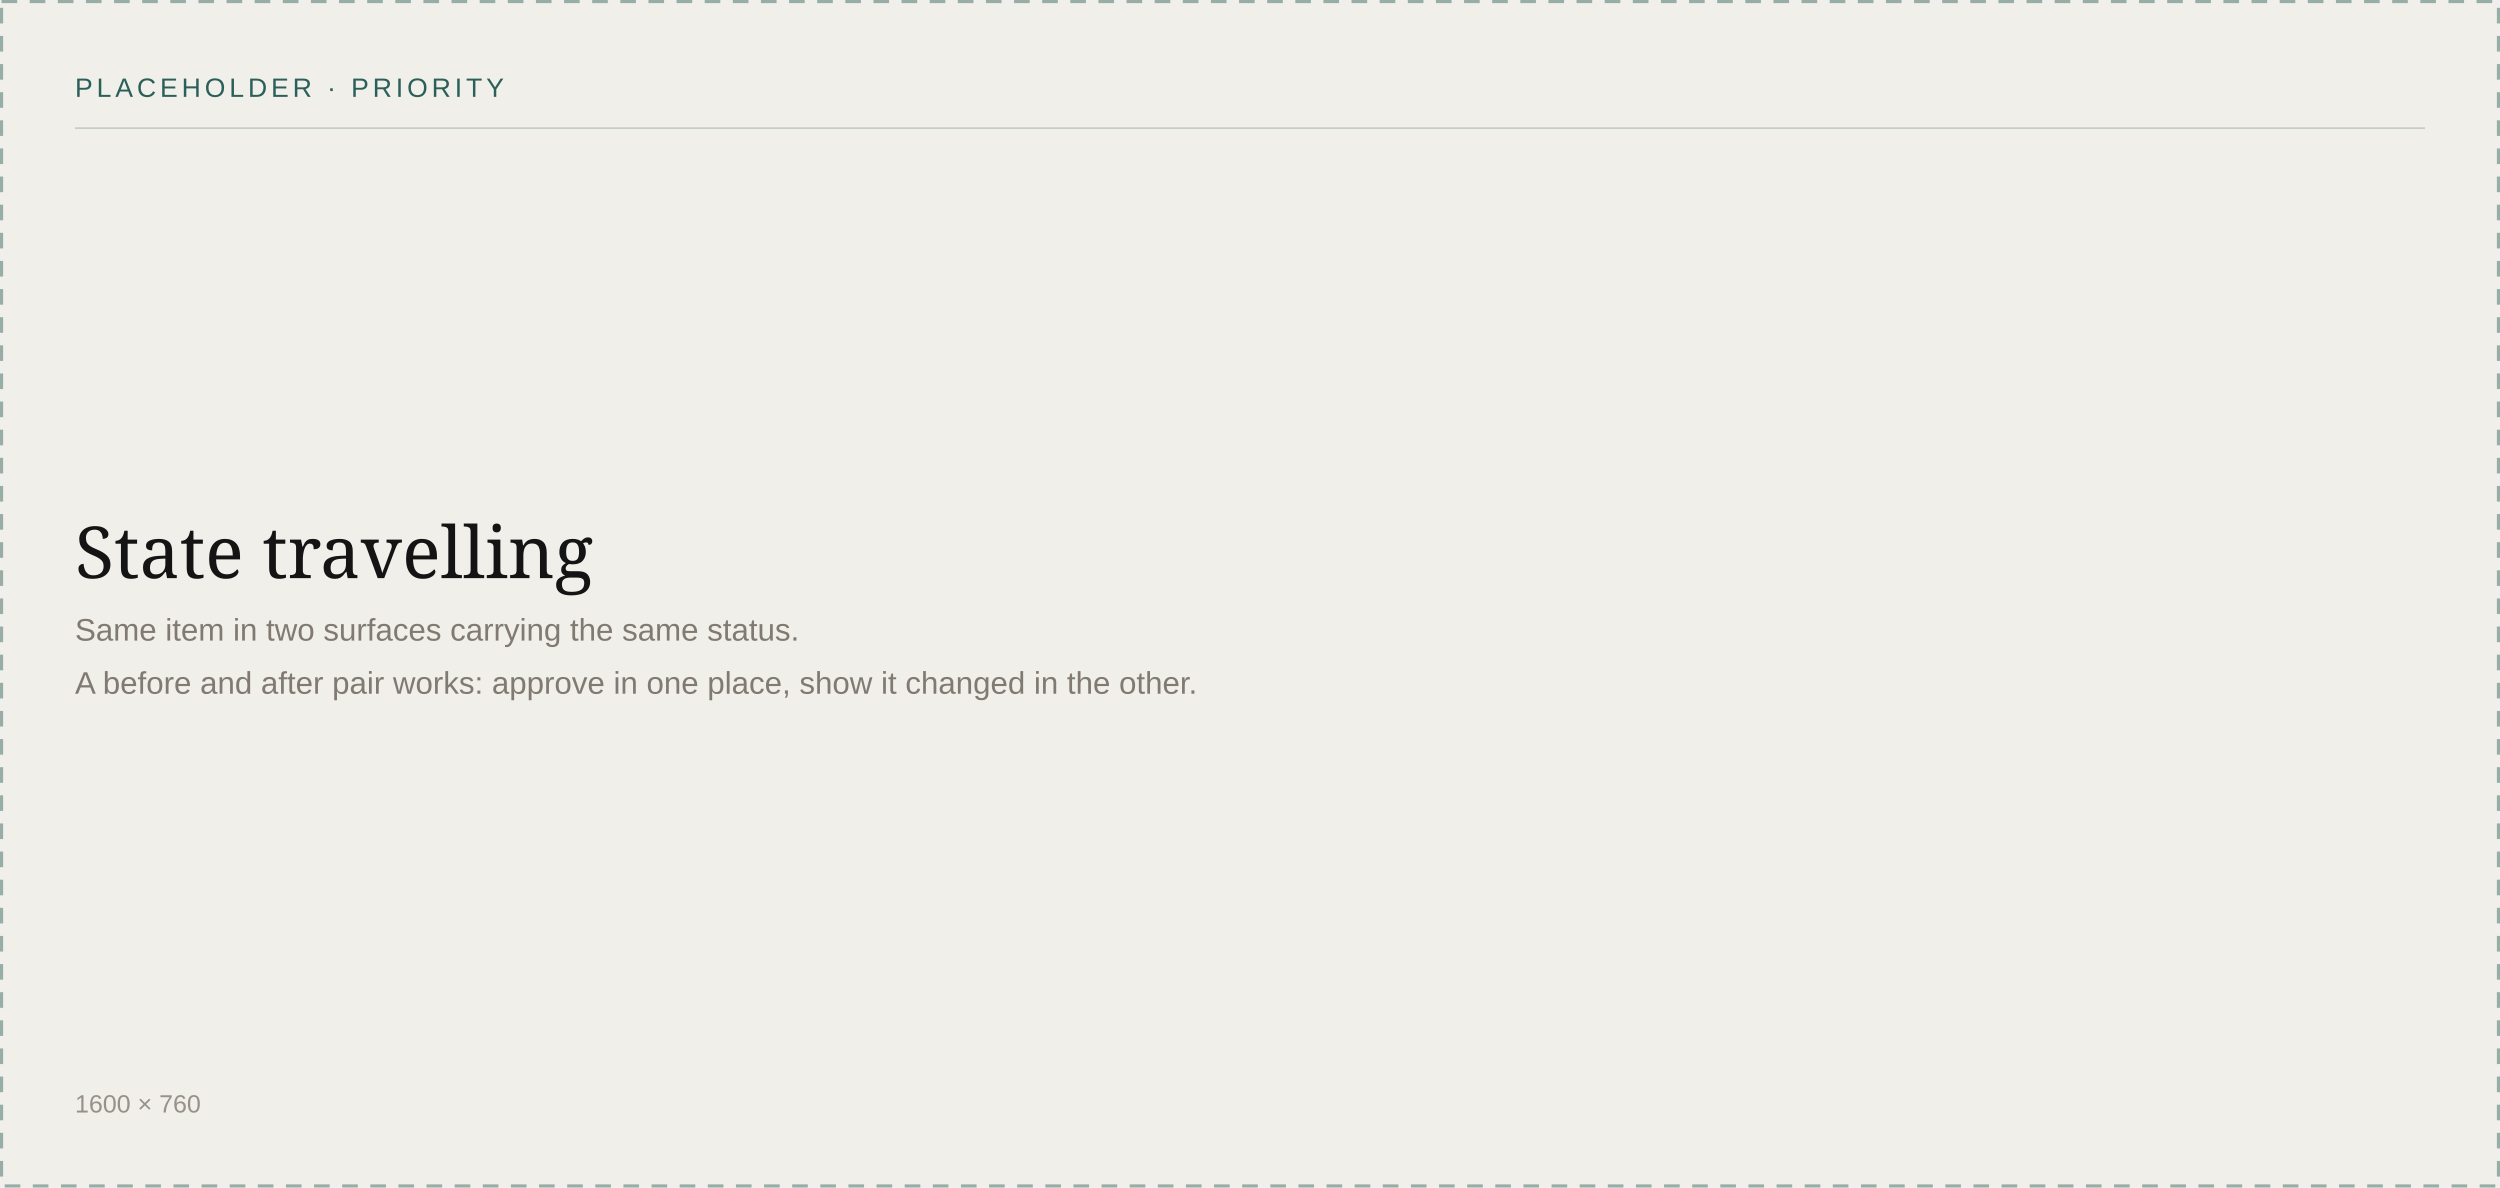
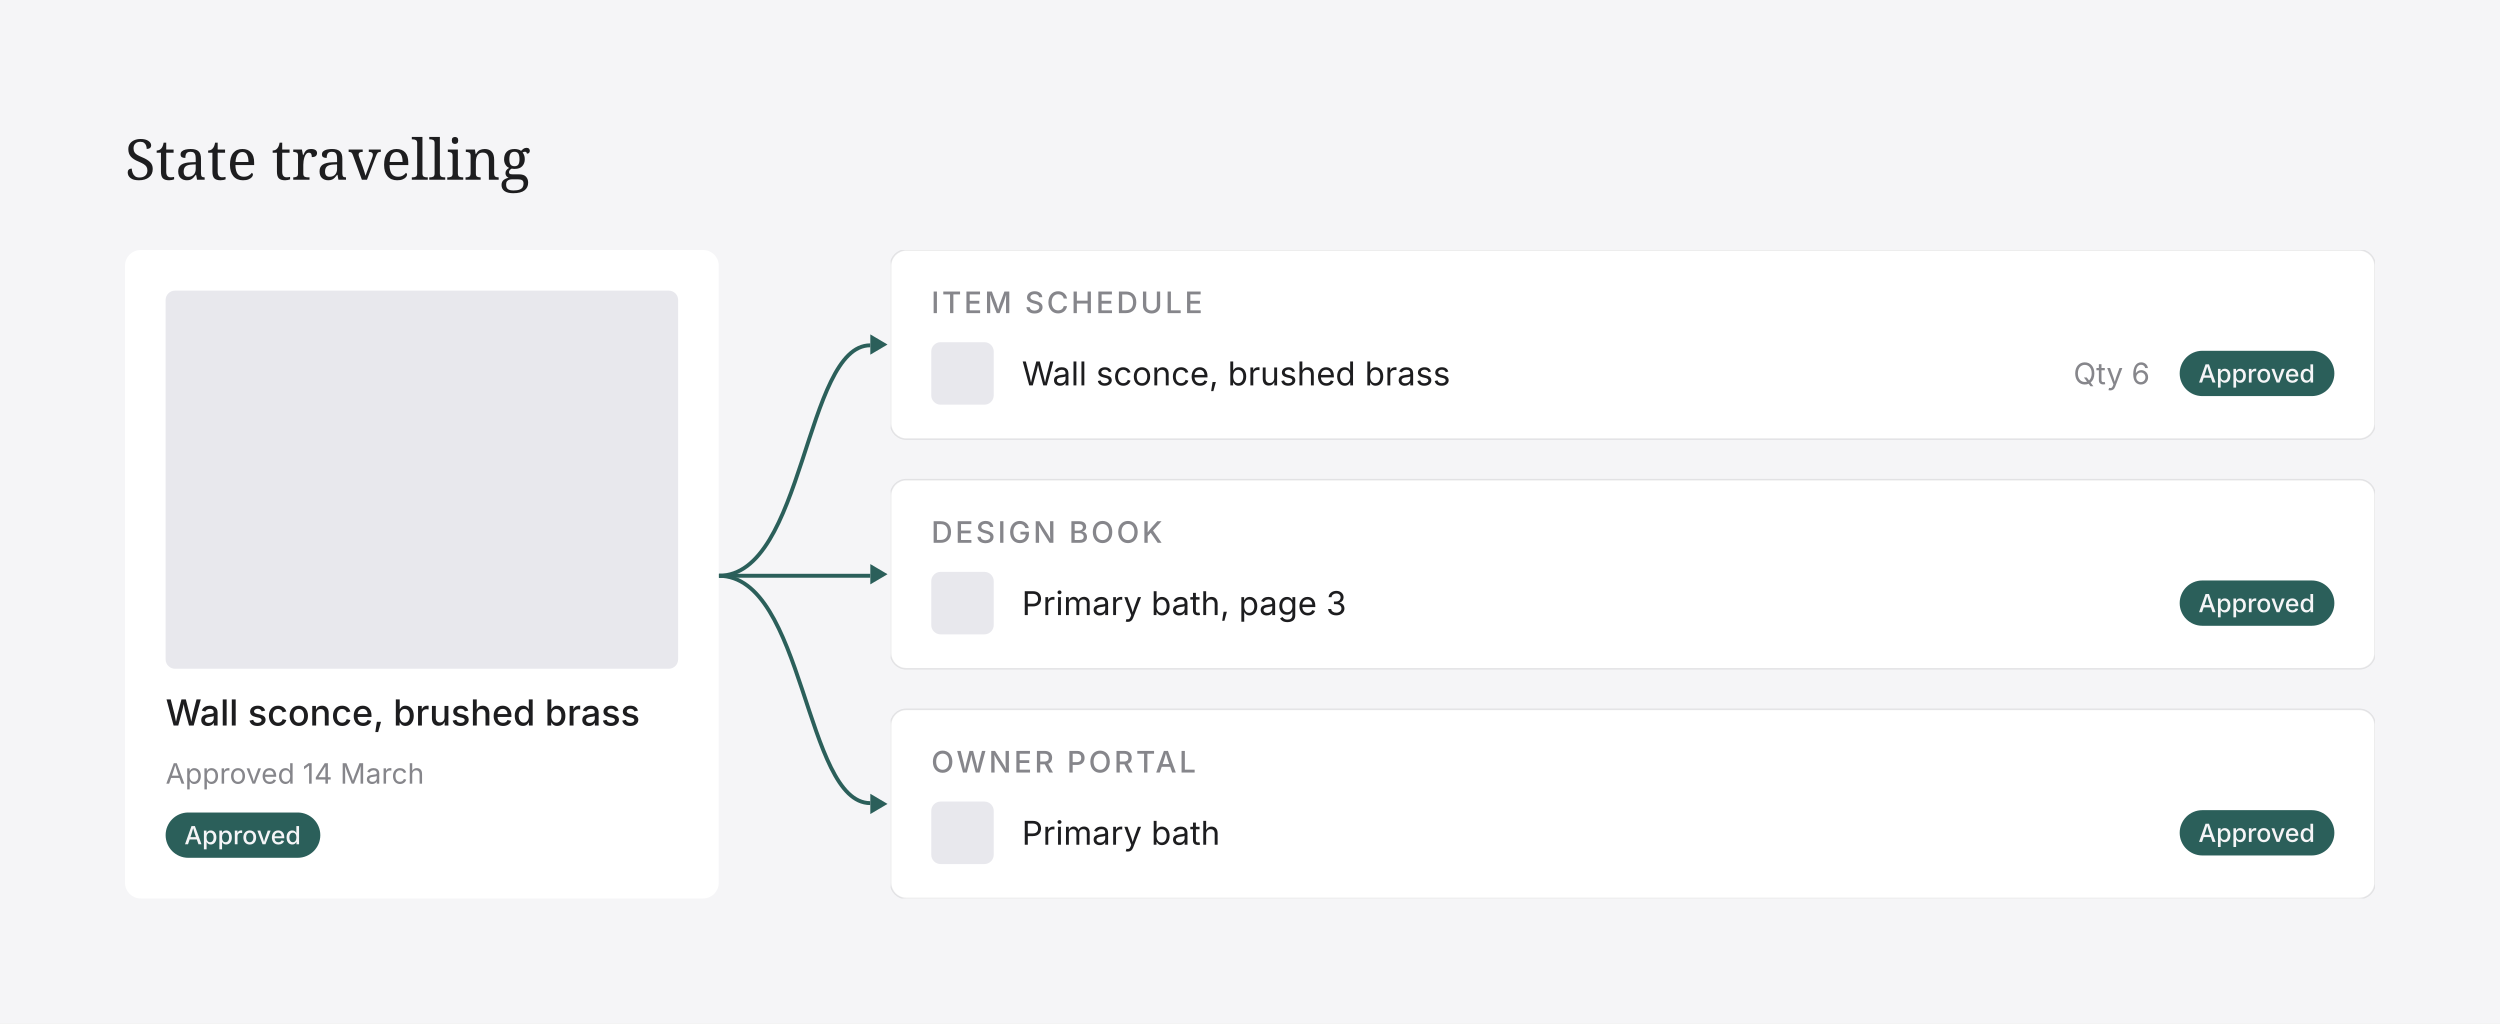
- <svg xmlns="http://www.w3.org/2000/svg" viewBox="0 0 1600 760" width="1600" height="760">
-   <rect width="1600" height="760" fill="#F1EFE9" />
-   <rect x="1" y="1" width="1598" height="758" fill="none" stroke="#2B5F5A" stroke-opacity=".45" stroke-width="2" stroke-dasharray="10 8" />
-   <text x="48" y="62" font-family="Helvetica Neue, Arial, sans-serif" font-size="17" letter-spacing="2.5" fill="#2B5F5A">PLACEHOLDER · PRIORITY</text>
-   <line x1="48" y1="82" x2="1552" y2="82" stroke="#2B5F5A" stroke-opacity=".25" stroke-width="1" />
-   <text x="48" y="370.0" font-family="Georgia, serif" font-size="46" fill="#141414">State travelling</text>
-   <text x="48" y="410.0" font-family="Helvetica Neue, Arial, sans-serif" font-size="20" fill="#807A72">Same item in two surfaces carrying the same status.</text>
-   <text x="48" y="444.0" font-family="Helvetica Neue, Arial, sans-serif" font-size="20" fill="#807A72">A before and after pair works: approve in one place, show it changed in the other.</text>
-   <text x="48" y="712" font-family="Helvetica Neue, Arial, sans-serif" font-size="16" fill="#807A72" opacity=".8">1600 × 760</text>
+ <svg xmlns="http://www.w3.org/2000/svg" width="1600" height="655" viewBox="0 0 1600 655" fill="none">
+   <rect width="1600" height="655" fill="#F5F5F7" />
+   <path d="M460 368.5C515 368.5 515 221 557 221" stroke="#2B5F5A" stroke-width="2.5" />
+   <path d="M568 220.5L557 214V227L568 220.5Z" fill="#2B5F5A" />
+   <path d="M460 368.5C515 368.5 515 514 557 514" stroke="#2B5F5A" stroke-width="2.5" />
+   <path d="M460 368.5C515 368.5 515 368.5 557 368.5" stroke="#2B5F5A" stroke-width="2.5" />
+   <path d="M568 367.5L557 361V374L568 367.5Z" fill="#2B5F5A" />
+   <path d="M568 514.5L557 508V521L568 514.5Z" fill="#2B5F5A" />
+   <text fill="#1D1D1F" style="white-space: pre" xml:space="preserve" font-family="Fraunces, Georgia, serif" font-size="36">
+     <tspan x="80" y="115.014">State travelling</tspan>
+   </text>
+   <g clip-path="url(#c0)">
+     <path d="M80 170C80 164.477 84.477 160 90 160H450C455.523 160 460 164.477 460 170V565C460 570.523 455.523 575 450 575H90C84.477 575 80 570.523 80 565V170Z" fill="white" />
+     <rect x="106" y="186" width="328" height="242" rx="6" fill="#E8E8ED" />
+     <text fill="#1D1D1F" style="white-space: pre" xml:space="preserve" font-family="Inter Tight, Inter, system-ui, sans-serif" font-size="23" font-weight="500">
+       <tspan x="106" y="464.364">Wall sconce, brushed brass</tspan>
+     </text>
+     <text fill="#86868B" style="white-space: pre" xml:space="preserve" font-family="Inter Tight, Inter, system-ui, sans-serif" font-size="18">
+       <tspan x="106" y="501.545">Approved 14 March</tspan>
+     </text>
+     <rect x="106" y="520" width="99" height="29" rx="14.5" fill="#2B5F5A" />
+     <text fill="#F5F5F7" style="white-space: pre" xml:space="preserve" font-family="Inter Tight, Inter, system-ui, sans-serif" font-size="16" font-weight="500">
+       <tspan x="118" y="540.318">Approved</tspan>
+     </text>
+     <g clip-path="url(#c2)">
+       <path d="M570 170C570 164.477 574.477 160 580 160H1510C1515.52 160 1520 164.477 1520 170V271C1520 276.523 1515.52 281 1510 281H580C574.477 281 570 276.523 570 271V170Z" fill="white" />
+       <path d="M570 170C570 164.477 574.477 160 580 160H1510C1515.52 160 1520 164.477 1520 170V271C1520 276.523 1515.52 281 1510 281H580C574.477 281 570 276.523 570 271V170Z" stroke="#1D1D1F" stroke-opacity="0.1" />
+       <text fill="#86868B" style="white-space: pre" xml:space="preserve" font-family="Inter Tight, Inter, system-ui, sans-serif" font-size="19" font-weight="500" letter-spacing="1.7px">
+         <tspan x="596" y="200.409">ITEM SCHEDULE</tspan>
+       </text>
+       <rect x="596" y="219" width="40" height="40" rx="6" fill="#E8E8ED" />
+       <text fill="#1D1D1F" style="white-space: pre" xml:space="preserve" font-family="Inter Tight, Inter, system-ui, sans-serif" font-size="21">
+         <tspan x="654" y="246.636">Wall sconce, brushed brass</tspan>
+       </text>
+       <text fill="#86868B" style="white-space: pre" xml:space="preserve" font-family="Inter Tight, Inter, system-ui, sans-serif" font-size="19">
+         <tspan x="1327" y="245.909">Qty 6</tspan>
+       </text>
+       <rect x="1395" y="224.5" width="99" height="29" rx="14.5" fill="#2B5F5A" />
+       <text fill="#F5F5F7" style="white-space: pre" xml:space="preserve" font-family="Inter Tight, Inter, system-ui, sans-serif" font-size="16" font-weight="500">
+         <tspan x="1407" y="244.818">Approved</tspan>
+       </text>
+       <path d="M570 317C570 311.477 574.477 307 580 307H1510C1515.52 307 1520 311.477 1520 317V418C1520 423.523 1515.52 428 1510 428H580C574.477 428 570 423.523 570 418V317Z" fill="white" />
+       <path d="M570 317C570 311.477 574.477 307 580 307H1510C1515.52 307 1520 311.477 1520 317V418C1520 423.523 1515.52 428 1510 428H580C574.477 428 570 423.523 570 418V317Z" stroke="#1D1D1F" stroke-opacity="0.1" />
+       <text fill="#86868B" style="white-space: pre" xml:space="preserve" font-family="Inter Tight, Inter, system-ui, sans-serif" font-size="19" font-weight="500" letter-spacing="1.7px">
+         <tspan x="596" y="347.409">DESIGN BOOK</tspan>
+       </text>
+       <rect x="596" y="366" width="40" height="40" rx="6" fill="#E8E8ED" />
+       <text fill="#1D1D1F" style="white-space: pre" xml:space="preserve" font-family="Inter Tight, Inter, system-ui, sans-serif" font-size="21">
+         <tspan x="654" y="393.636">Primary bath, page 3</tspan>
+       </text>
+       <rect x="1395" y="371.5" width="99" height="29" rx="14.5" fill="#2B5F5A" />
+       <text fill="#F5F5F7" style="white-space: pre" xml:space="preserve" font-family="Inter Tight, Inter, system-ui, sans-serif" font-size="16" font-weight="500">
+         <tspan x="1407" y="391.818">Approved</tspan>
+       </text>
+       <path d="M570 464C570 458.477 574.477 454 580 454H1510C1515.52 454 1520 458.477 1520 464V565C1520 570.523 1515.52 575 1510 575H580C574.477 575 570 570.523 570 565V464Z" fill="white" />
+       <path d="M570 464C570 458.477 574.477 454 580 454H1510C1515.52 454 1520 458.477 1520 464V565C1520 570.523 1515.52 575 1510 575H580C574.477 575 570 570.523 570 565V464Z" stroke="#1D1D1F" stroke-opacity="0.1" />
+       <text fill="#86868B" style="white-space: pre" xml:space="preserve" font-family="Inter Tight, Inter, system-ui, sans-serif" font-size="19" font-weight="500" letter-spacing="1.7px">
+         <tspan x="596" y="494.409">OWNER PORTAL</tspan>
+       </text>
+       <rect x="596" y="513" width="40" height="40" rx="6" fill="#E8E8ED" />
+       <text fill="#1D1D1F" style="white-space: pre" xml:space="preserve" font-family="Inter Tight, Inter, system-ui, sans-serif" font-size="21">
+         <tspan x="654" y="540.636">Primary bath</tspan>
+       </text>
+       <rect x="1395" y="518.5" width="99" height="29" rx="14.5" fill="#2B5F5A" />
+       <text fill="#F5F5F7" style="white-space: pre" xml:space="preserve" font-family="Inter Tight, Inter, system-ui, sans-serif" font-size="16" font-weight="500">
+         <tspan x="1407" y="538.818">Approved</tspan>
+       </text>
+     </g>
+   </g>
+   <defs>
+     <clipPath id="c0">
+       <rect width="1440" height="415" fill="white" transform="translate(80 160)" />
+     </clipPath>
+     <clipPath id="c2">
+       <rect width="950" height="415" fill="white" transform="translate(570 160)" />
+     </clipPath>
+   </defs>
</svg>
